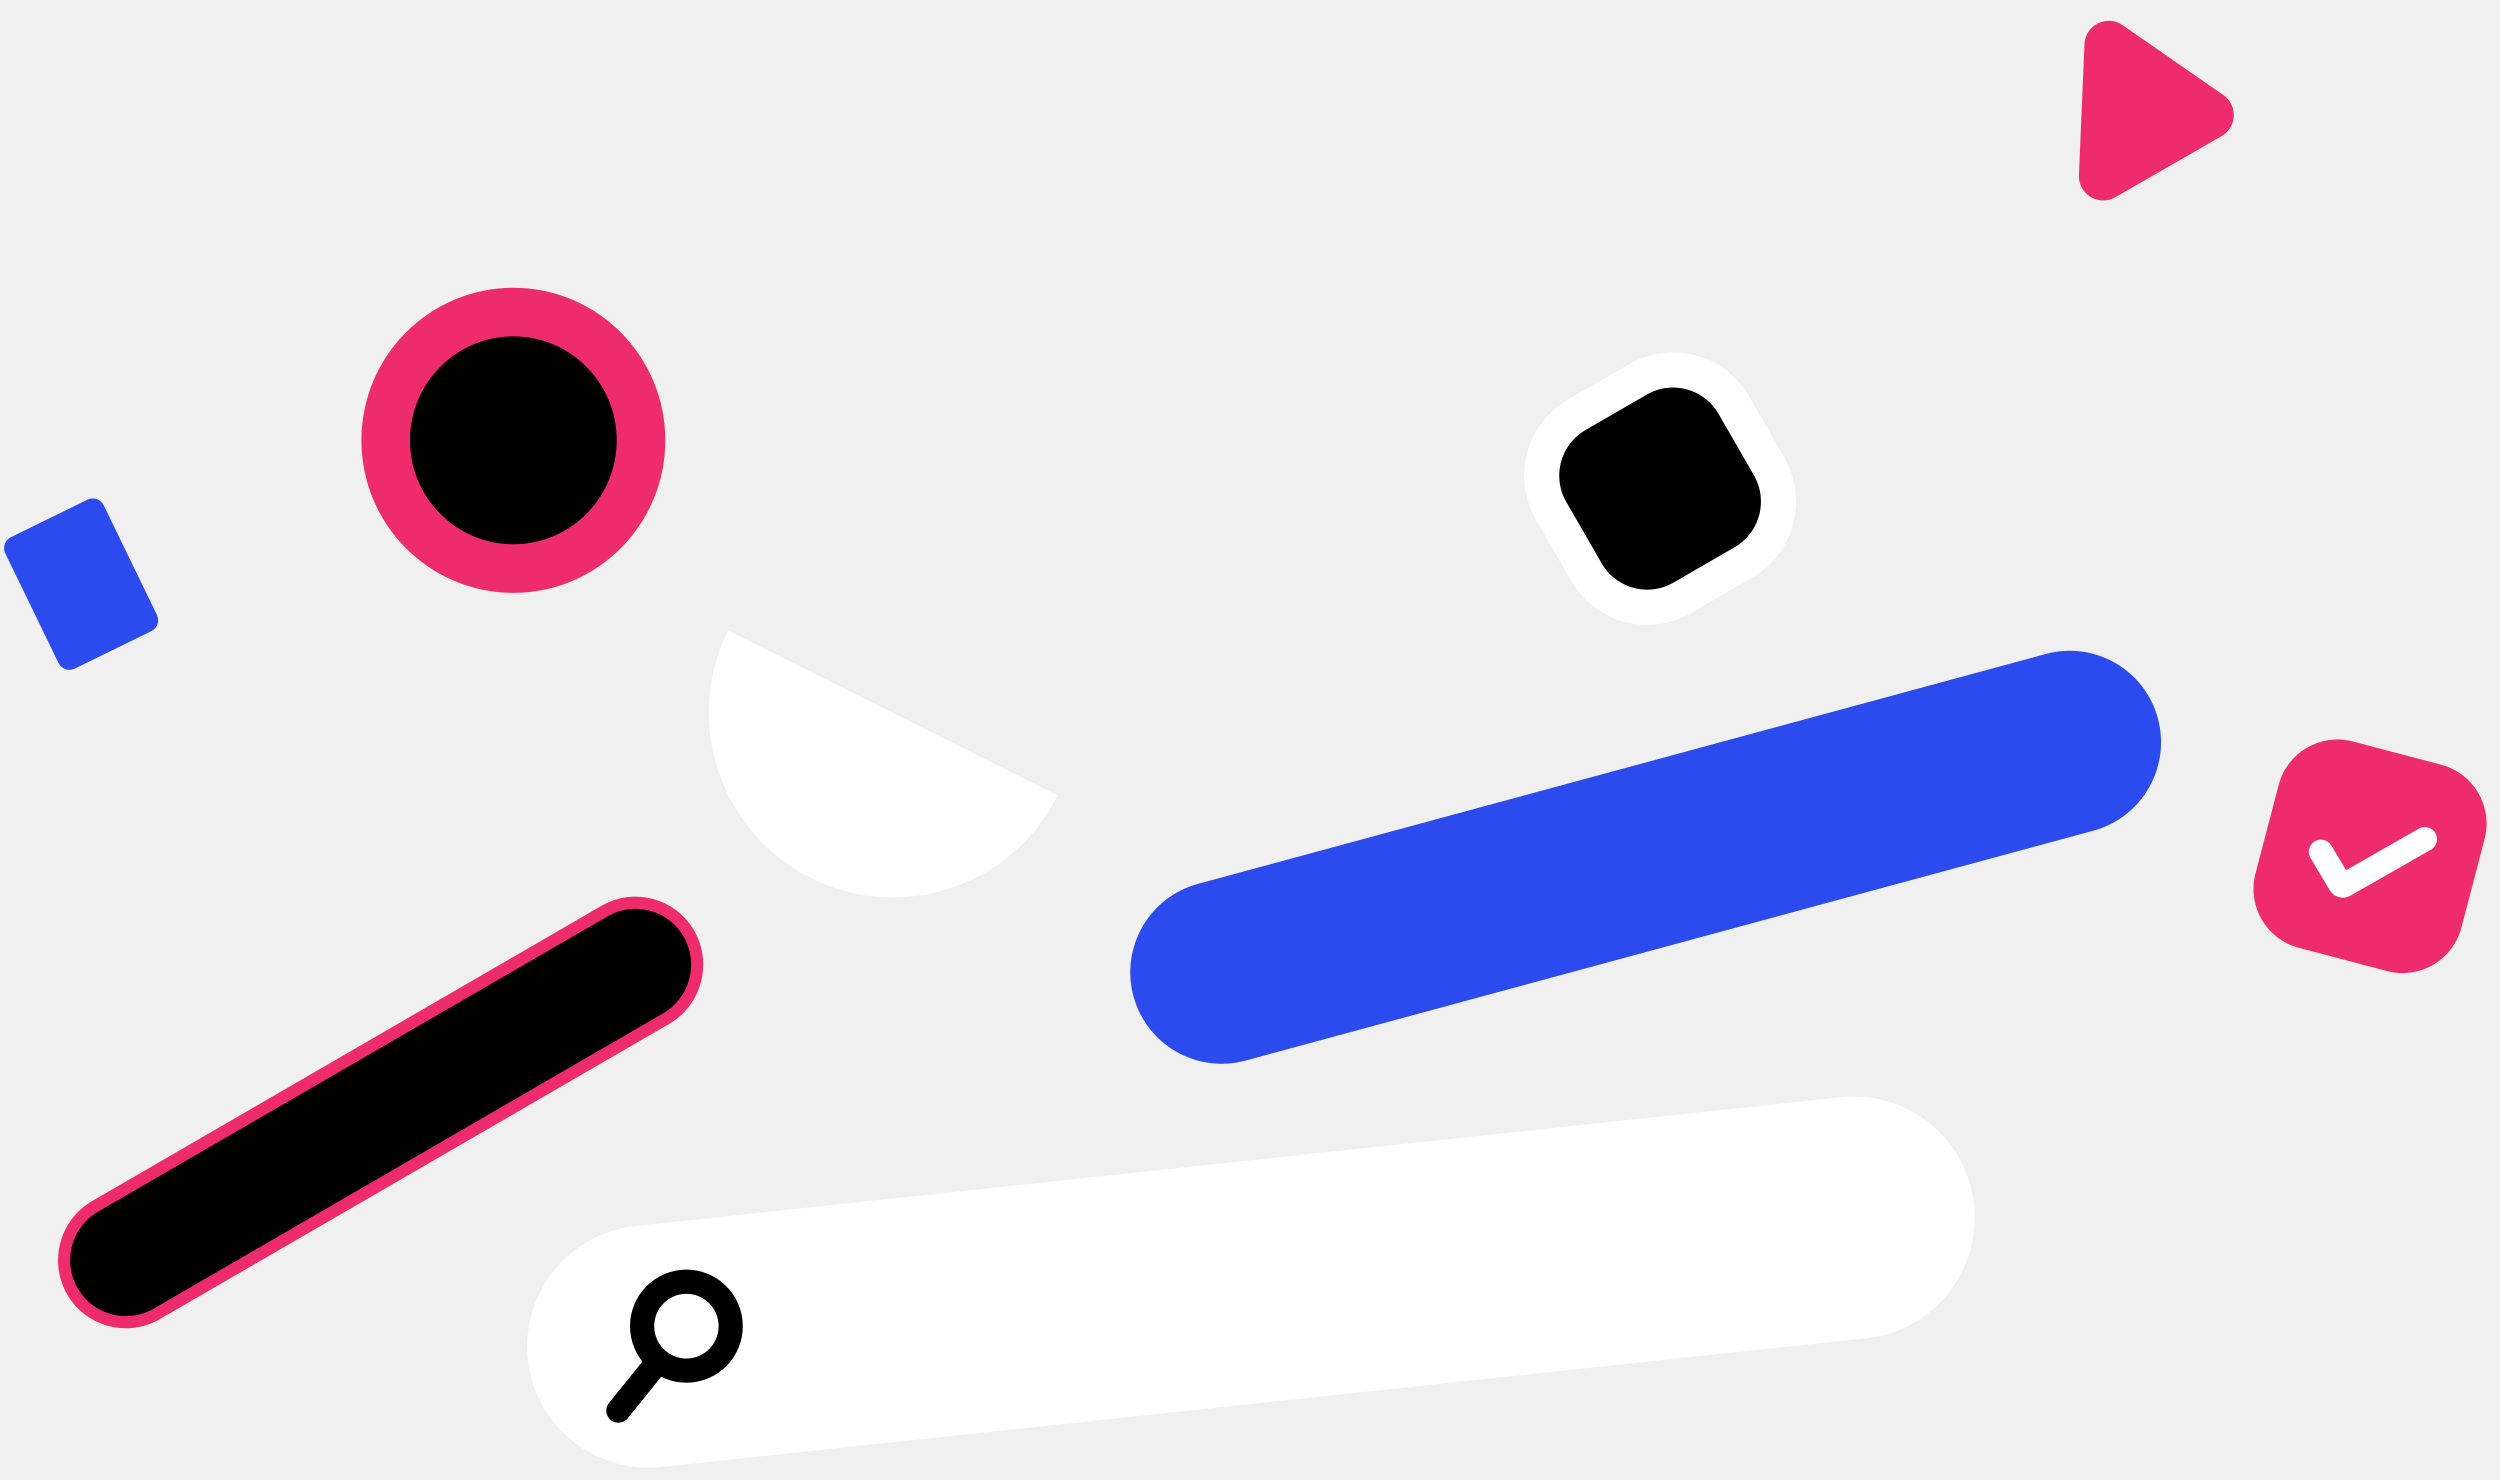
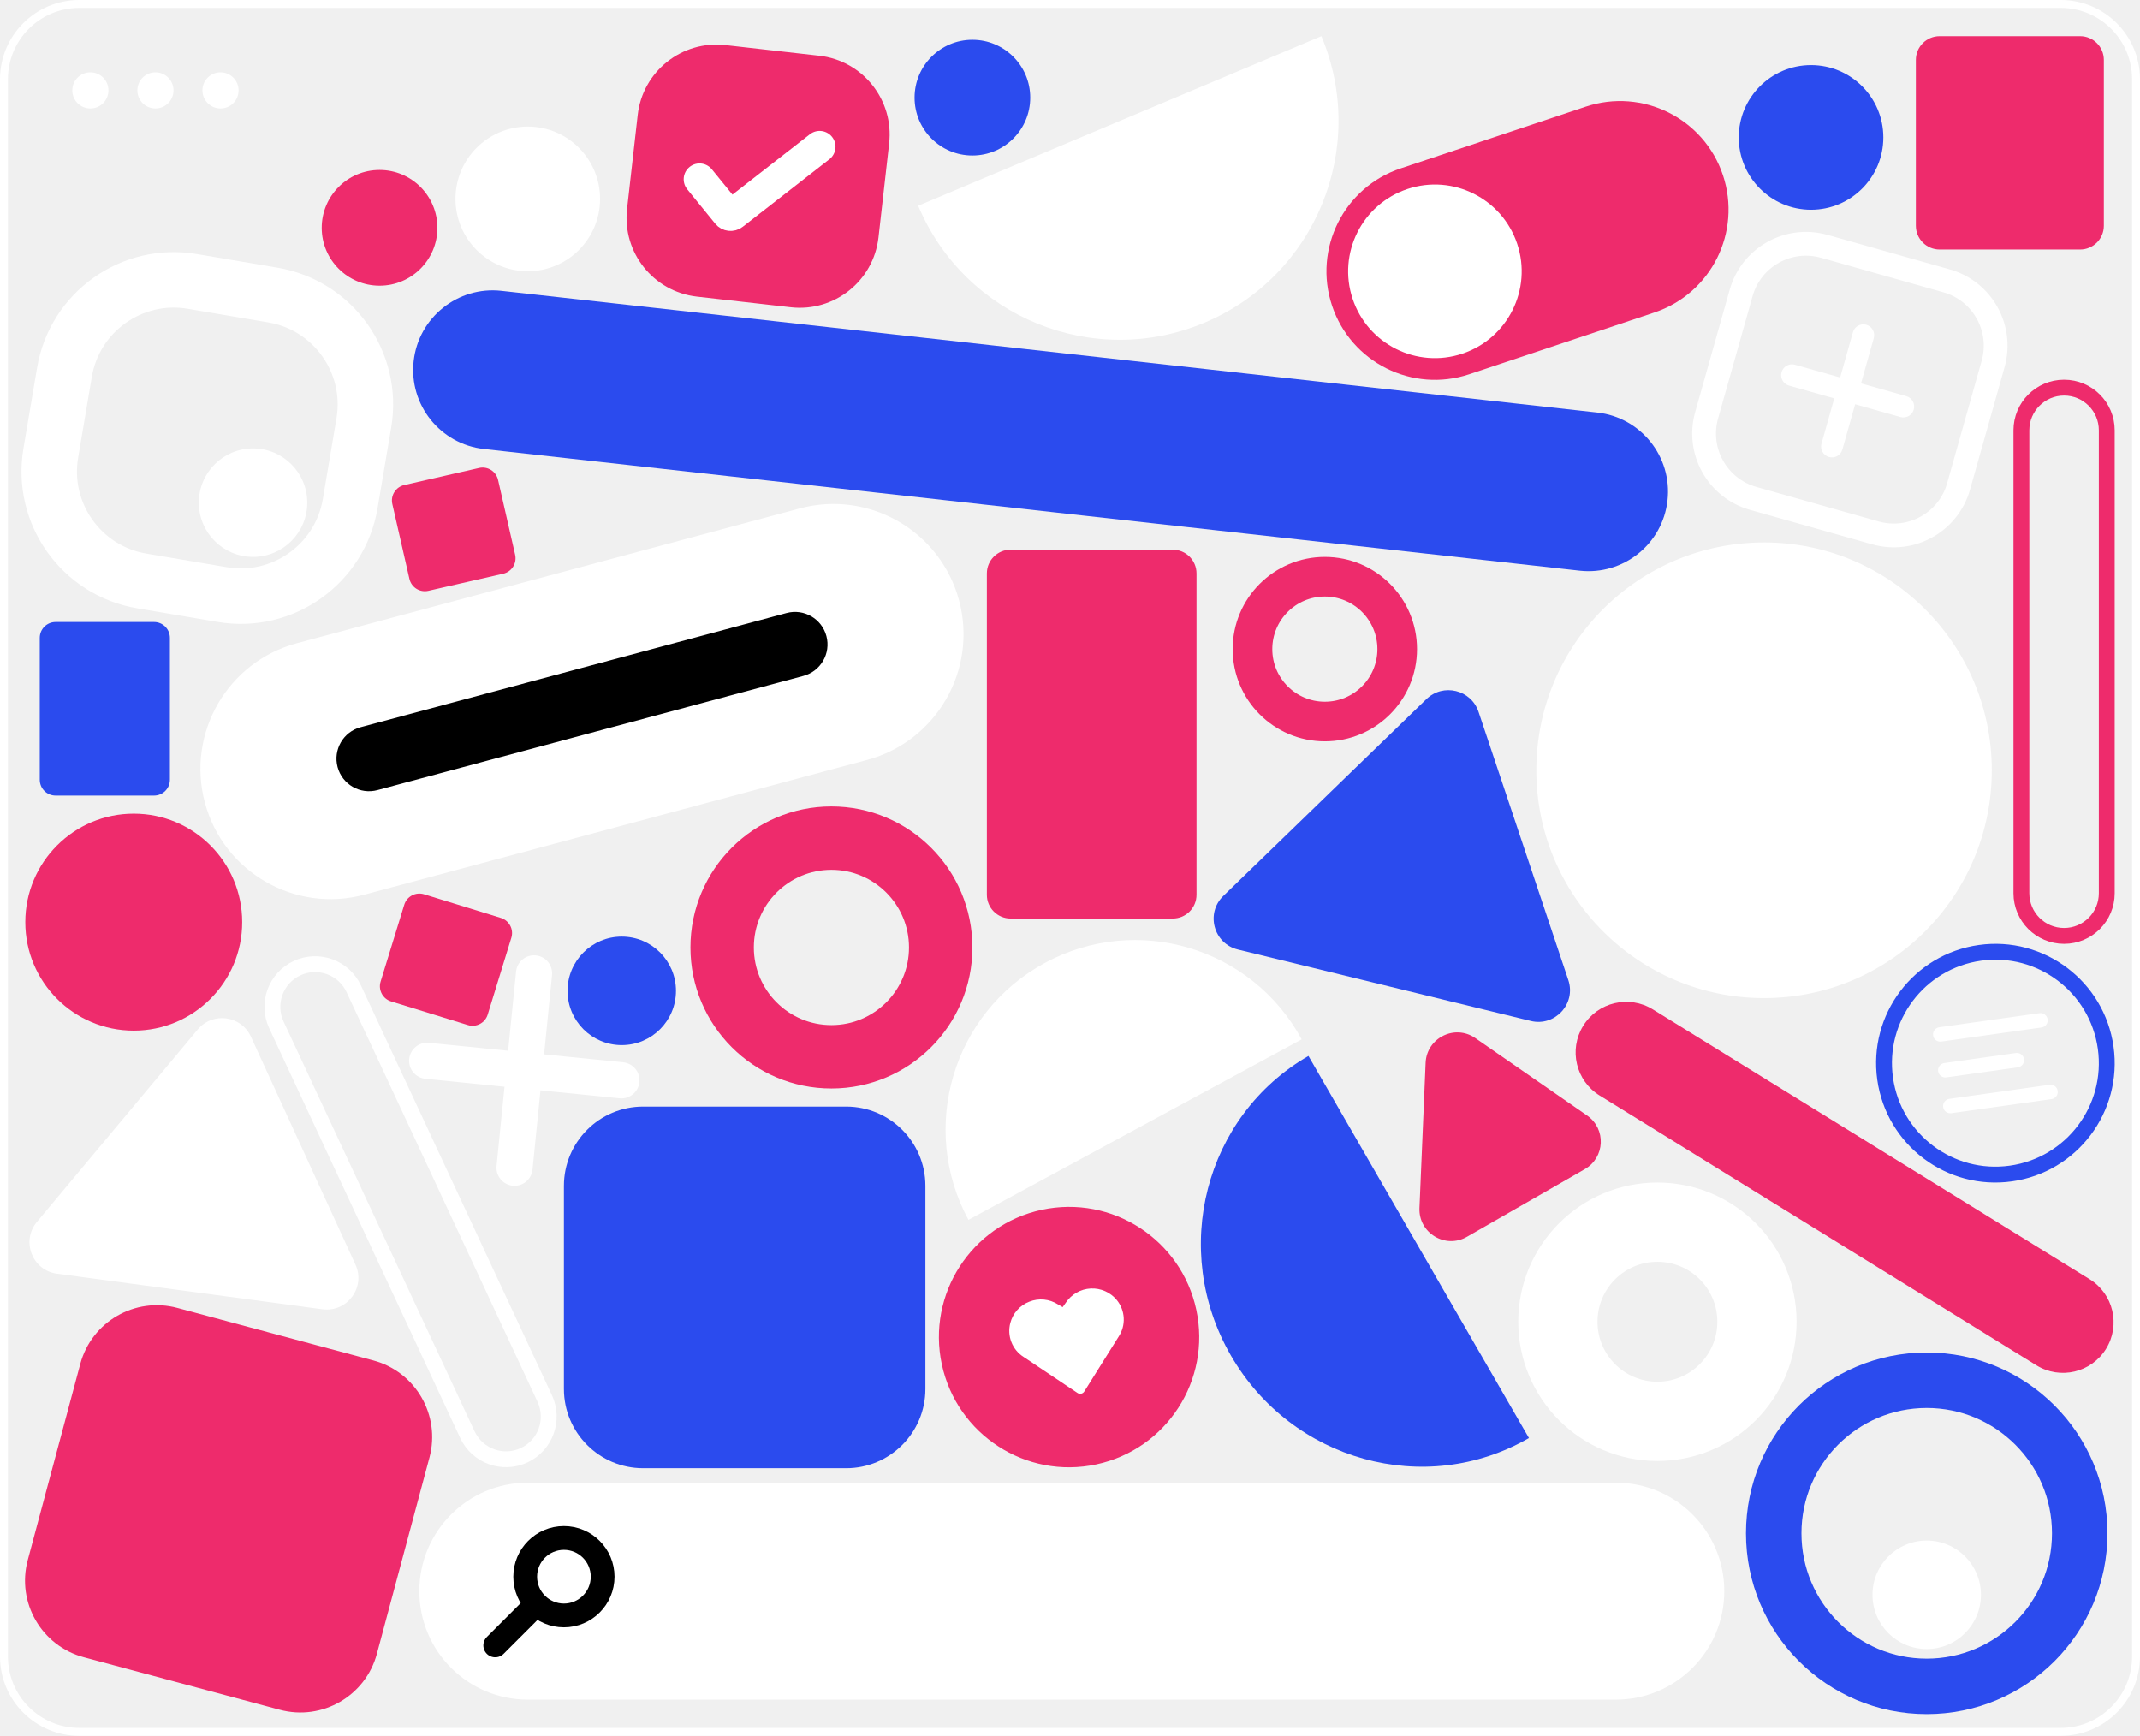
- <svg xmlns="http://www.w3.org/2000/svg" width="620" height="367" viewBox="0 0 620 367" fill="none">
-   <path d="M262.252 197.265C251.025 219.867 223.641 229.026 201.087 217.724C178.533 206.422 169.351 178.938 180.578 156.336L262.252 197.265Z" fill="white" />
-   <rect width="263.236" height="45.382" rx="22.691" transform="matrix(0.965151 -0.261695 0.260206 0.965553 275.187 225.138)" fill="#2B4BEE" />
-   <rect width="52.792" height="52.89" rx="15.066" transform="matrix(0.967075 0.254492 -0.253486 0.967339 568.946 180.06)" fill="#EE2B6C" />
-   <path d="M575.594 211.244L580.376 219.251C580.586 219.603 581.04 219.723 581.396 219.519L601.361 208.12" stroke="white" stroke-width="6.026" stroke-linecap="round" />
-   <path d="M158.967 109.2C158.967 126.788 144.772 141.005 127.312 141.005C109.851 141.005 95.656 126.788 95.656 109.2C95.656 91.612 109.851 77.394 127.312 77.394C144.772 77.394 158.967 91.612 158.967 109.2Z" fill="black" stroke="#EE2B6C" stroke-width="12.052" />
-   <rect width="52.328" height="52.384" rx="17.415" transform="matrix(0.865566 -0.500794 0.499206 0.866483 375.982 111.582)" fill="black" stroke="white" stroke-width="8.708" />
-   <rect width="27.167" height="36.245" rx="3.013" transform="matrix(0.8982 -0.439587 0.436782 0.899567 0 134.537)" fill="#2B4BEE" />
-   <rect x="-2.052" y="-0.552" width="176.75" height="30.742" rx="15.371" transform="matrix(-0.865166 0.501486 -0.497133 -0.867674 176.446 245.461)" fill="black" stroke="#EE2B6C" stroke-width="3.013" />
-   <path d="M551.384 23.574C555.018 26.096 554.788 31.544 550.954 33.749L524.602 48.903C520.486 51.27 515.376 48.168 515.576 43.423L516.95 10.936C517.151 6.192 522.504 3.533 526.406 6.241L551.384 23.574Z" fill="#EE2B6C" />
-   <rect width="360.689" height="60.097" rx="30.048" transform="matrix(0.994341 -0.106231 0.105402 0.99443 127.748 307.238)" fill="white" />
-   <path d="M181.157 327.723C181.799 333.784 177.419 339.209 171.391 339.853C165.363 340.497 159.945 336.119 159.302 330.058C158.66 323.996 163.039 318.572 169.067 317.928C175.095 317.284 180.514 321.661 181.157 327.723Z" stroke="black" stroke-width="5.997" />
-   <path d="M163.128 337.708L153.361 349.832" stroke="black" stroke-width="5.997" stroke-linecap="round" />
+ <svg xmlns="http://www.w3.org/2000/svg" width="540" height="438" viewBox="0 0 540 438" fill="none">
+   <rect x="1" y="1" width="538" height="436" rx="19" stroke="white" stroke-width="2" />
+   <rect width="91.219" height="91.248" rx="20" transform="matrix(0.965902 0.258909 -0.25873 0.96595 25.4328 324.849)" fill="#EE2B6C" />
+   <ellipse cx="22.804" cy="22.812" rx="4.561" ry="4.562" fill="white" />
+   <ellipse cx="39.223" cy="22.812" rx="4.561" ry="4.562" fill="white" />
+   <ellipse cx="55.642" cy="22.812" rx="4.561" ry="4.562" fill="white" />
+   <rect x="105.811" y="374.125" width="329.291" height="54.75" rx="27.375" fill="white" />
+   <path d="M152.068 397.85C152.068 403.249 147.692 407.625 142.297 407.625C136.902 407.625 132.527 403.249 132.527 397.85C132.527 392.45 136.902 388.075 142.297 388.075C147.692 388.075 152.068 392.45 152.068 397.85Z" stroke="black" stroke-width="6" />
+   <path d="M134.999 405.149L124.966 415.186" stroke="black" stroke-width="6" stroke-linecap="round" />
+   <path d="M524.791 386.9C524.791 408.234 507.503 425.525 486.182 425.525C464.862 425.525 447.574 408.234 447.574 386.9C447.574 365.565 464.862 348.275 486.182 348.275C507.503 348.275 524.791 365.565 524.791 386.9Z" stroke="#2B4BEE" stroke-width="14" />
+   <path d="M393.108 333.519C393.108 319.636 404.357 308.388 418.226 308.388C432.095 308.388 443.345 319.636 443.345 333.519C443.345 347.402 432.095 358.65 418.226 358.65C404.357 358.65 393.108 347.402 393.108 333.519Z" stroke="white" stroke-width="20" />
+   <ellipse cx="486.182" cy="402.413" rx="13.682" ry="13.688" fill="white" />
+   <rect width="155.083" height="25.547" rx="12.774" transform="matrix(0.850786 0.525512 -0.52523 0.85096 406.201 247.985)" fill="#EE2B6C" />
+   <path d="M385.81 362.859C359.633 377.978 325.956 368.652 310.591 342.029C295.226 315.406 303.991 281.568 330.168 266.449L385.81 362.859Z" fill="#2B4BEE" />
+   <path d="M400.496 281.486C405.328 284.833 405.021 292.074 399.923 295L370.158 312.088C364.693 315.225 357.915 311.106 358.182 304.811L359.734 268.179C360 261.883 367.102 258.353 372.282 261.941L400.496 281.486Z" fill="#EE2B6C" />
+   <path d="M49.898 259.772C53.67 255.261 60.856 256.223 63.308 261.568L89.698 319.102C92.325 324.828 87.609 331.202 81.365 330.366L14.383 321.393C8.139 320.557 5.266 313.166 9.307 308.332L49.898 259.772Z" fill="white" />
+   <ellipse rx="32.838" ry="32.849" transform="matrix(0.977806 -0.209513 0.209365 0.977838 269.764 337.389)" fill="#EE2B6C" />
+   <g clip-path="url(#clip0_2127_91572)">
+     <path d="M281.821 328.057C281.029 327.087 280.02 326.317 278.876 325.808C277.732 325.299 276.484 325.066 275.234 325.127C273.983 325.188 272.764 325.542 271.675 326.16C270.586 326.777 269.657 327.642 268.963 328.684L268.146 329.831L266.971 329.146C265.909 328.463 264.7 328.043 263.443 327.921C262.187 327.8 260.919 327.98 259.746 328.447C258.577 328.895 257.531 329.615 256.696 330.549C255.86 331.483 255.26 332.602 254.944 333.815C254.517 335.414 254.611 337.108 255.212 338.65C255.813 340.192 256.889 341.503 258.285 342.392L271.892 351.491C272.027 351.581 272.179 351.644 272.339 351.674C272.499 351.705 272.663 351.703 272.822 351.669C272.981 351.635 273.131 351.569 273.264 351.476C273.398 351.383 273.511 351.263 273.597 351.126L282.274 337.274C283.188 335.89 283.637 334.249 283.555 332.592C283.474 330.934 282.867 329.345 281.821 328.057V328.057Z" fill="white" />
+   </g>
+   <rect x="142.297" y="279.224" width="91.216" height="91.25" rx="20" fill="#2B4BEE" />
+   <rect width="76.622" height="76.649" rx="28" transform="matrix(0.985979 0.166868 -0.166748 0.986 20.9308 66.3403)" stroke="white" stroke-width="14" />
+   <ellipse cx="63.851" cy="126.837" rx="13.682" ry="13.688" fill="white" />
+   <rect x="0.968" y="-2.658" width="135.603" height="21.542" rx="10.771" transform="matrix(-0.42249 -0.906368 0.906248 -0.422747 125.302 371.513)" stroke="white" stroke-width="4" />
+   <rect x="510.074" y="236.162" width="138.35" height="21.541" rx="10.77" transform="rotate(-90 510.074 236.162)" stroke="#EE2B6C" stroke-width="4" />
+   <ellipse cx="33.75" cy="232.687" rx="27.365" ry="27.375" fill="#EE2B6C" />
+   <path fill-rule="evenodd" clip-rule="evenodd" d="M135.218 241.081C132.711 240.829 130.476 242.656 130.224 245.163L128.218 265.138L108.252 263.131C105.745 262.879 103.508 264.708 103.256 267.215C103.005 269.722 104.833 271.959 107.34 272.211L127.306 274.218L125.3 294.194C125.048 296.7 126.876 298.936 129.382 299.188C131.888 299.44 134.124 297.613 134.376 295.106L136.382 275.13L156.347 277.137C158.854 277.389 161.091 275.56 161.342 273.053C161.594 270.546 159.766 268.309 157.258 268.057L137.294 266.05L139.3 246.075C139.552 243.569 137.724 241.333 135.218 241.081Z" fill="white" />
+   <path d="M531.341 264.361C533.502 279.737 522.793 293.952 507.425 296.113C492.056 298.273 477.846 287.562 475.686 272.186C473.526 256.81 484.234 242.595 499.603 240.435C514.971 238.274 529.181 248.986 531.341 264.361Z" stroke="#2B4BEE" stroke-width="4" />
+   <rect width="29.189" height="3.65" rx="1.825" transform="matrix(0.990261 -0.139224 0.139123 0.990275 487.537 259.462)" fill="white" />
+   <rect width="21.892" height="3.65" rx="1.825" transform="matrix(0.990261 -0.139224 0.139123 0.990275 488.807 268.499)" fill="white" />
+   <rect width="29.189" height="3.65" rx="1.825" transform="matrix(0.990261 -0.139224 0.139123 0.990275 490.076 277.534)" fill="white" />
+   <path d="M244.374 307.803C231.803 284.576 240.435 255.552 263.654 242.976C286.873 230.401 315.886 239.036 328.457 262.263L244.374 307.803Z" fill="white" />
+   <path d="M237.372 239.074C237.372 254.313 225.023 266.662 209.797 266.662C194.571 266.662 182.223 254.313 182.223 239.074C182.223 223.835 194.571 211.487 209.797 211.487C225.023 211.487 237.372 223.835 237.372 239.074Z" stroke="#EE2B6C" stroke-width="16" />
+   <path d="M352.568 163.794C352.568 173.885 344.39 182.062 334.307 182.062C324.224 182.062 316.047 173.885 316.047 163.794C316.047 153.702 324.224 145.525 334.307 145.525C344.39 145.525 352.568 153.702 352.568 163.794Z" stroke="#EE2B6C" stroke-width="10" />
+   <rect width="197.032" height="65.698" rx="32.849" transform="matrix(0.965902 -0.258909 0.25873 0.96595 43.2022 170.802)" fill="white" />
+   <rect width="127.706" height="16.425" rx="8.213" transform="matrix(0.965902 -0.258909 0.25873 0.96595 83.0575 185.625)" fill="black" />
+   <ellipse cx="156.892" cy="250.024" rx="13.682" ry="13.688" fill="#2B4BEE" />
+   <rect width="28.278" height="28.287" rx="4" transform="matrix(0.955711 0.294306 -0.294107 0.955773 103.184 224.475)" fill="#EE2B6C" />
+   <rect width="27.365" height="27.375" rx="4" transform="matrix(0.974889 -0.22269 0.222533 0.974925 98.1091 123.28)" fill="#EE2B6C" />
+   <ellipse cx="445.135" cy="194.362" rx="57.466" ry="57.487" fill="white" />
+   <rect width="318.346" height="40.15" rx="20.075" transform="matrix(0.993892 0.110361 -0.11028 0.993901 106.59 71.1753)" fill="#2B4BEE" />
+   <rect x="10.034" y="156.949" width="32.838" height="43.8" rx="4" fill="#2B4BEE" />
+   <path d="M359.934 176.407C364.162 172.31 371.219 174.03 373.088 179.614L395.746 247.304C397.745 253.275 392.383 259.107 386.266 257.616L312.357 239.595C306.24 238.104 304.162 230.458 308.683 226.077L359.934 176.407Z" fill="#2B4BEE" />
+   <rect x="2.073" y="3.702" width="66.063" height="66.085" rx="17" transform="matrix(0.962403 0.271624 -0.271438 0.962456 442.981 53.4134)" stroke="white" stroke-width="6" />
+   <path fill-rule="evenodd" clip-rule="evenodd" d="M459.633 111.938C459.222 113.393 460.069 114.905 461.523 115.315C462.978 115.726 464.49 114.88 464.9 113.425L468.12 102.007L479.531 105.228C480.986 105.639 482.498 104.792 482.909 103.337C483.319 101.882 482.472 100.369 481.017 99.959L469.606 96.738L472.826 85.32C473.236 83.866 472.39 82.354 470.935 81.943C469.481 81.533 467.969 82.379 467.559 83.834L464.339 95.251L452.927 92.03C451.471 91.62 449.959 92.466 449.549 93.921C449.138 95.377 449.985 96.889 451.44 97.3L462.853 100.521L459.633 111.938Z" fill="white" />
+   <rect width="103.99" height="54.748" rx="27.374" transform="matrix(0.948612 -0.316442 0.316231 0.948682 327.466 51.1572)" fill="#EE2B6C" />
+   <ellipse rx="21.893" ry="21.899" transform="matrix(0.948612 -0.316442 0.316231 0.948682 362.082 68.4667)" fill="white" />
+   <rect x="249.02" y="138.7" width="52.905" height="93.075" rx="6" fill="#EE2B6C" />
+   <rect x="483.446" y="9.125" width="47.432" height="53.837" rx="6" fill="#EE2B6C" />
+   <rect width="63.852" height="63.875" rx="20" transform="matrix(0.993638 0.11262 -0.112538 0.993647 163.168 9.125)" fill="#EE2B6C" />
+   <path d="M176.52 45.239L183.577 53.91C183.92 54.332 184.538 54.402 184.967 54.068L206.826 37.031" stroke="white" stroke-width="8" stroke-linecap="round" />
+   <ellipse cx="456.993" cy="34.675" rx="18.243" ry="18.25" fill="#2B4BEE" />
+   <ellipse cx="133.176" cy="50.188" rx="18.243" ry="18.25" fill="white" />
+   <ellipse cx="245.372" cy="24.638" rx="14.595" ry="14.6" fill="#2B4BEE" />
+   <ellipse cx="95.777" cy="57.488" rx="14.595" ry="14.6" fill="#EE2B6C" />
+   <path d="M333.434 9.125C345.246 37.232 332.046 69.596 303.95 81.413C275.854 93.23 243.502 80.024 231.689 51.918L333.434 9.125Z" fill="white" />
+   <defs>
+     <clipPath id="clip0_2127_91572">
+       <rect width="29.19" height="29.2" fill="white" transform="matrix(0.977806 -0.209513 0.209365 0.977838 252.819 327.955)" />
+     </clipPath>
+   </defs>
</svg>
